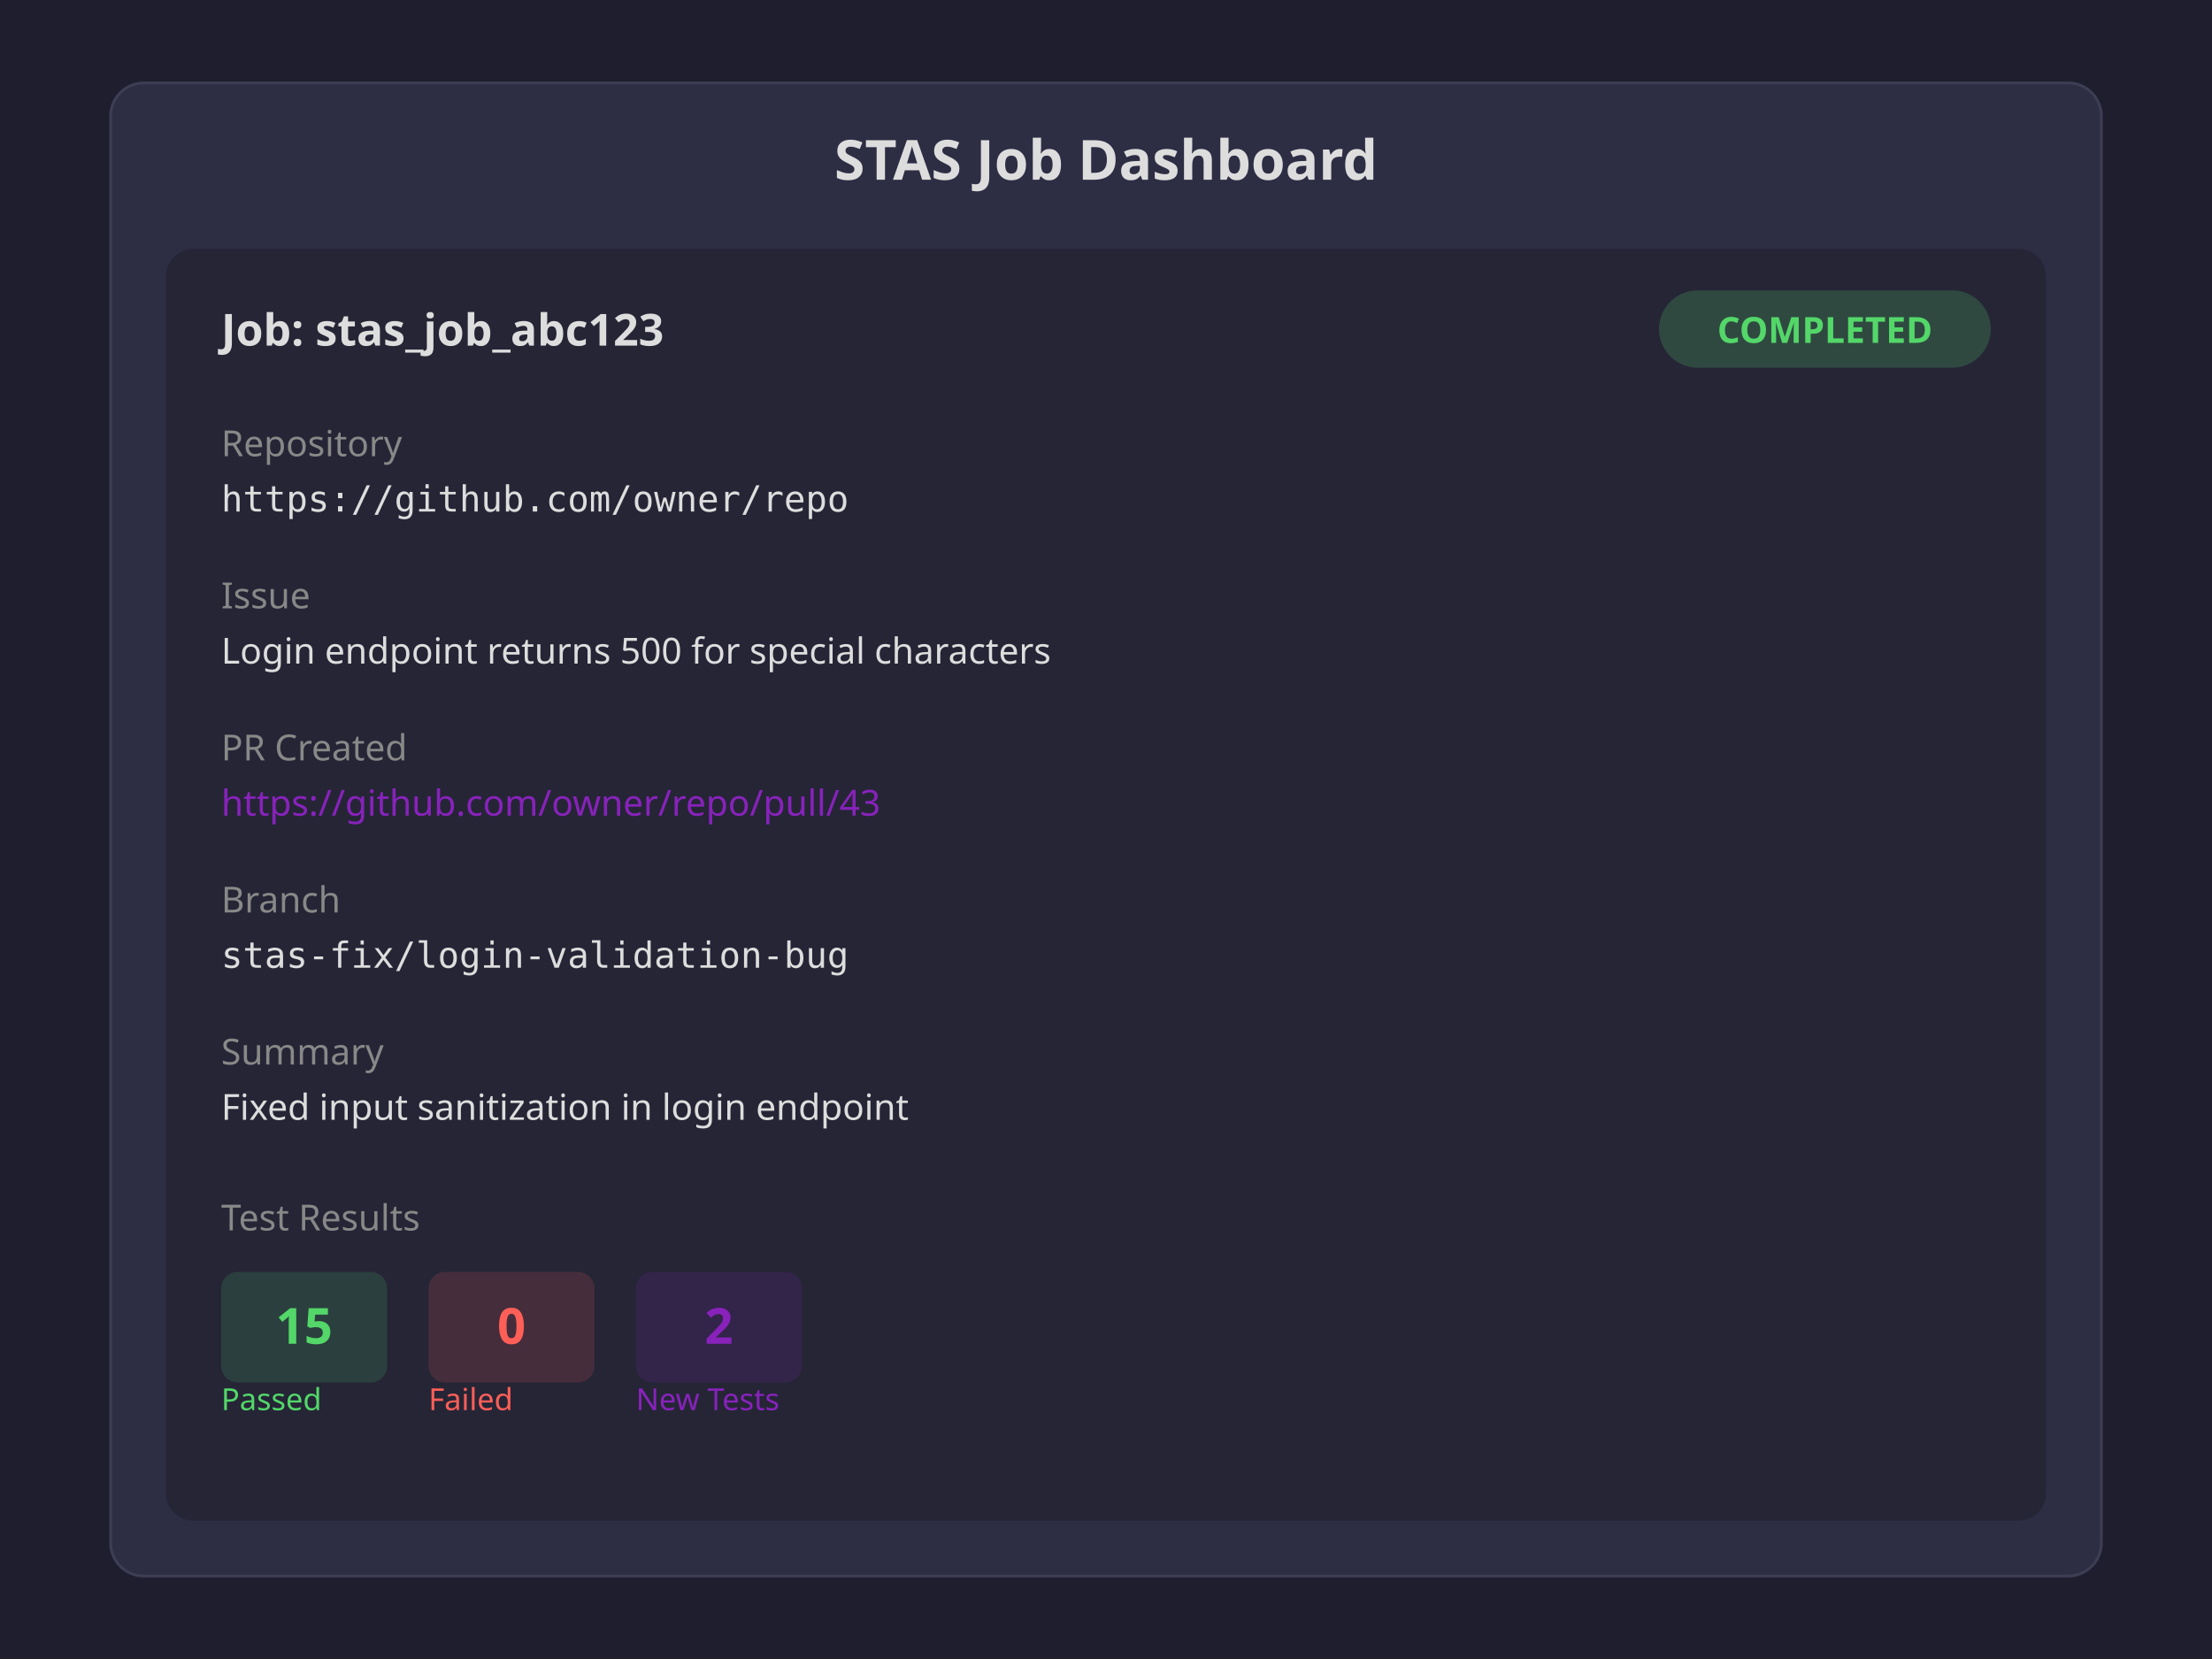
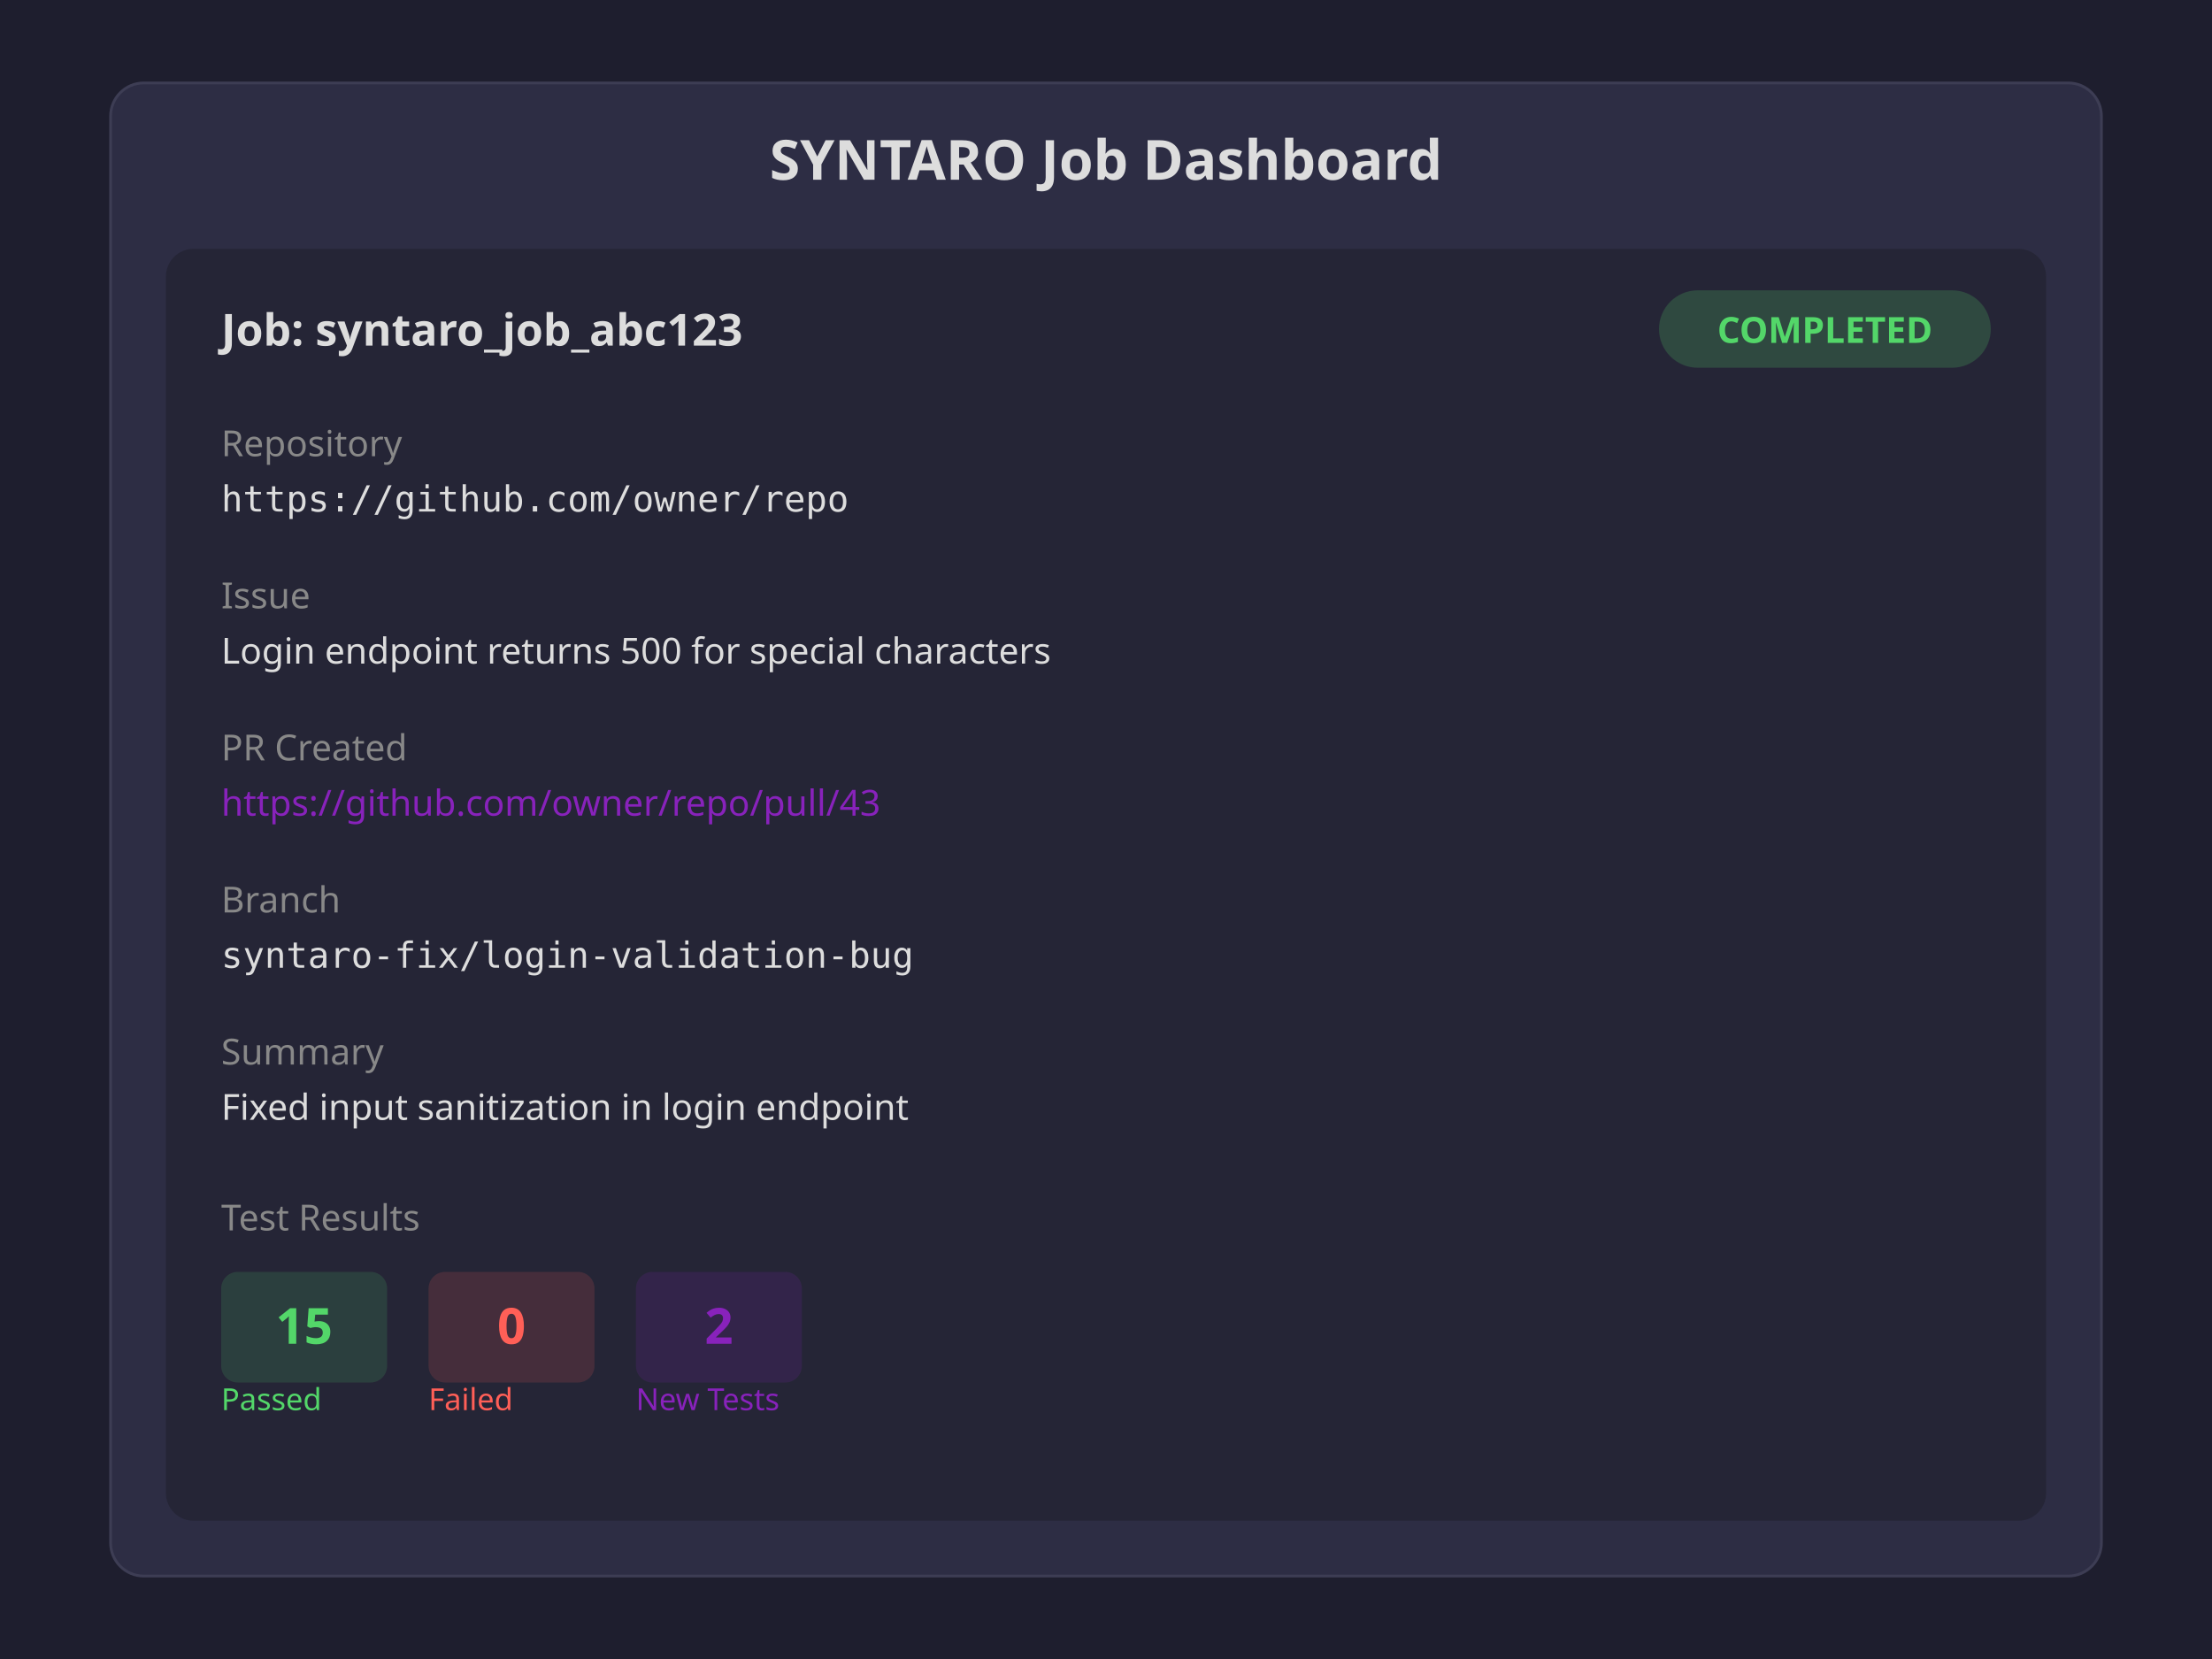
<svg xmlns="http://www.w3.org/2000/svg" viewBox="0 0 800 600" fill="none">
  <rect width="800" height="600" fill="#1e1e2e" />
  <rect x="40" y="30" width="720" height="540" rx="12" fill="#2d2d44" stroke="#3d3d54" stroke-width="1" />
-   <text x="400" y="65" text-anchor="middle" font-family="system-ui" font-size="20" font-weight="bold" fill="#ddd">STAS Job Dashboard</text>
+   <text x="400" y="65" text-anchor="middle" font-family="system-ui" font-size="20" font-weight="bold" fill="#ddd">SYNTARO Job Dashboard</text>
  <rect x="60" y="90" width="680" height="460" rx="10" fill="#252536" />
-   <text x="80" y="125" font-family="system-ui" font-size="16" font-weight="bold" fill="#ddd">Job: stas_job_abc123</text>
+   <text x="80" y="125" font-family="system-ui" font-size="16" font-weight="bold" fill="#ddd">Job: syntaro_job_abc123</text>
  <rect x="600" y="105" width="120" height="28" rx="14" fill="#53d769" opacity="0.2" />
  <text x="660" y="124" text-anchor="middle" font-family="system-ui" font-size="13" font-weight="bold" fill="#53d769">COMPLETED</text>
  <text x="80" y="165" font-family="system-ui" font-size="13" fill="#888">Repository</text>
  <text x="80" y="185" font-family="monospace" font-size="13" fill="#ddd">https://github.com/owner/repo</text>
  <text x="80" y="220" font-family="system-ui" font-size="13" fill="#888">Issue</text>
  <text x="80" y="240" font-family="system-ui" font-size="13" fill="#ddd">Login endpoint returns 500 for special characters</text>
  <text x="80" y="275" font-family="system-ui" font-size="13" fill="#888">PR Created</text>
  <text x="80" y="295" font-family="system-ui" font-size="13" fill="#82b">https://github.com/owner/repo/pull/43</text>
  <text x="80" y="330" font-family="system-ui" font-size="13" fill="#888">Branch</text>
-   <text x="80" y="350" font-family="monospace" font-size="13" fill="#ddd">stas-fix/login-validation-bug</text>
+   <text x="80" y="350" font-family="monospace" font-size="13" fill="#ddd">syntaro-fix/login-validation-bug</text>
  <text x="80" y="385" font-family="system-ui" font-size="13" fill="#888">Summary</text>
  <text x="80" y="405" font-family="system-ui" font-size="13" fill="#ddd">Fixed input sanitization in login endpoint</text>
  <text x="80" y="445" font-family="system-ui" font-size="13" fill="#888">Test Results</text>
  <rect x="80" y="460" width="60" height="40" rx="6" fill="#53d769" opacity="0.15" />
  <text x="110" y="486" text-anchor="middle" font-family="system-ui" font-size="18" font-weight="bold" fill="#53d769">15</text>
  <text x="80" y="510" font-family="system-ui" font-size="11" fill="#53d769">Passed</text>
  <rect x="155" y="460" width="60" height="40" rx="6" fill="#ff5f57" opacity="0.15" />
  <text x="185" y="486" text-anchor="middle" font-family="system-ui" font-size="18" font-weight="bold" fill="#ff5f57">0</text>
  <text x="155" y="510" font-family="system-ui" font-size="11" fill="#ff5f57">Failed</text>
  <rect x="230" y="460" width="60" height="40" rx="6" fill="#82b" opacity="0.15" />
  <text x="260" y="486" text-anchor="middle" font-family="system-ui" font-size="18" font-weight="bold" fill="#82b">2</text>
  <text x="230" y="510" font-family="system-ui" font-size="11" fill="#82b">New Tests</text>
</svg>
